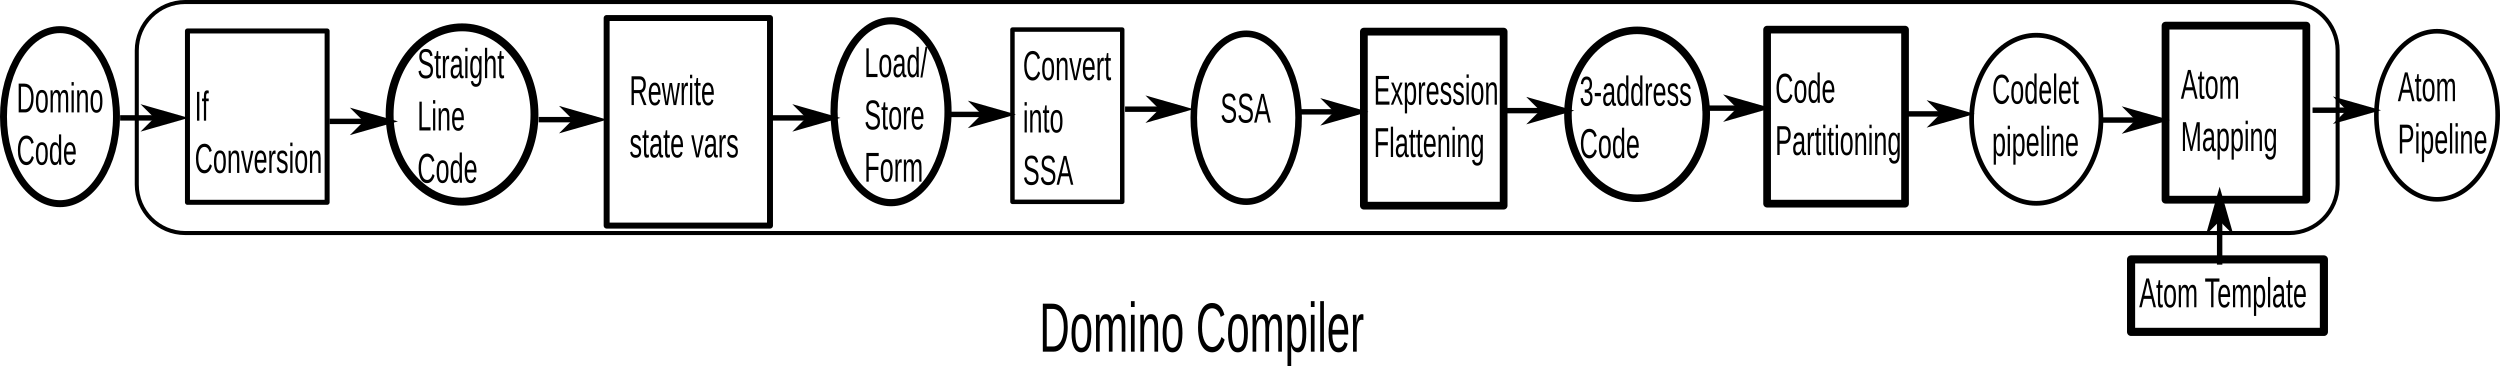
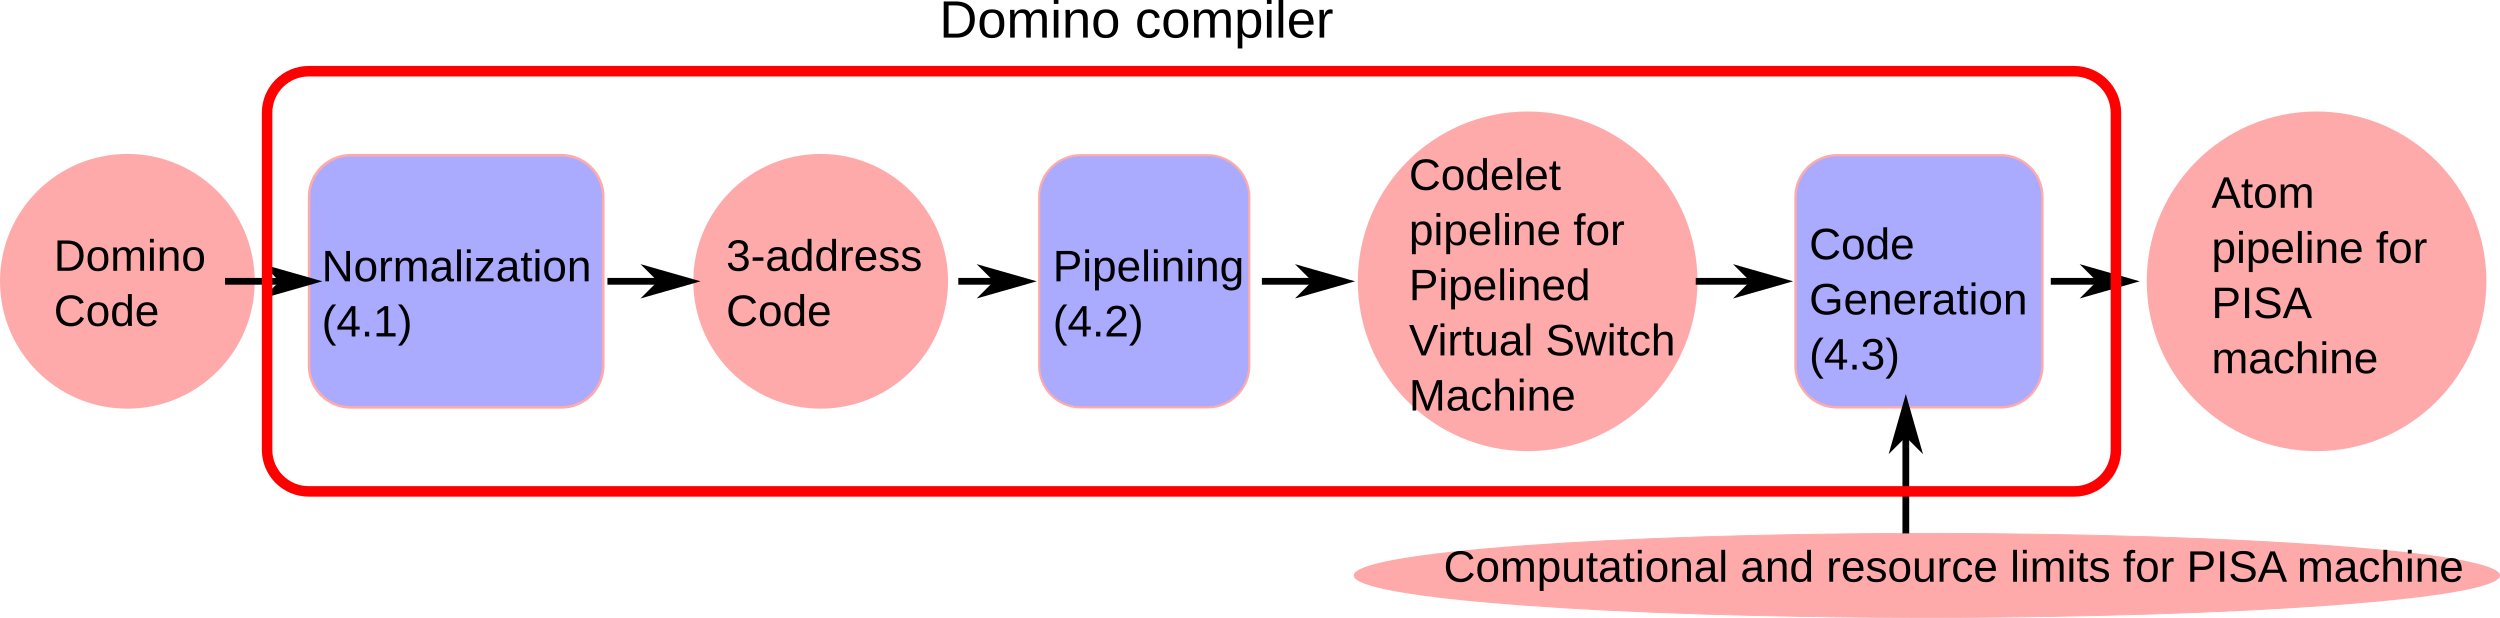
- <svg xmlns="http://www.w3.org/2000/svg" width="5946.906" height="869.511" id="svg2" version="1.1">
+ <svg xmlns="http://www.w3.org/2000/svg" width="4759.75" height="1176.412" id="svg2" version="1.1">
  <defs id="defs4">
    <marker orient="auto" refY="0" refX="0" id="Arrow1Send" style="overflow:visible">
      <path id="path3813" d="M 0,0 5,-5 -12.5,0 5,5 0,0 z" style="fill-rule:evenodd;stroke:#000000;stroke-width:1pt" transform="matrix(-0.2,0,0,-0.2,-1.2,0)" />
    </marker>
    <marker orient="auto" refY="0" refX="0" id="Arrow1Mend" style="overflow:visible">
      <path id="path3807" d="M 0,0 5,-5 -12.5,0 5,5 0,0 z" style="fill-rule:evenodd;stroke:#000000;stroke-width:1pt" transform="matrix(-0.4,0,0,-0.4,-4,0)" />
    </marker>
    <marker orient="auto" refY="0" refX="0" id="Arrow1Lend" style="overflow:visible">
      <path id="path3801" d="M 0,0 5,-5 -12.5,0 5,5 0,0 z" style="fill-rule:evenodd;stroke:#000000;stroke-width:1pt" transform="matrix(-0.8,0,0,-0.8,-10,0)" />
    </marker>
    <marker orient="auto" refY="0" refX="0" id="Arrow1Mend-6" style="overflow:visible">
      <path id="path3807-5" d="M 0,0 5,-5 -12.5,0 5,5 0,0 z" style="fill-rule:evenodd;stroke:#000000;stroke-width:1pt" transform="matrix(-0.4,0,0,-0.4,-4,0)" />
    </marker>
    <marker orient="auto" refY="0" refX="0" id="Arrow1Mend-0" style="overflow:visible">
      <path id="path3807-55" d="M 0,0 5,-5 -12.5,0 5,5 0,0 z" style="fill-rule:evenodd;stroke:#000000;stroke-width:1pt" transform="matrix(-0.4,0,0,-0.4,-4,0)" />
    </marker>
    <marker orient="auto" refY="0" refX="0" id="marker4497" style="overflow:visible">
      <path id="path4499" d="M 0,0 5,-5 -12.5,0 5,5 0,0 z" style="fill-rule:evenodd;stroke:#000000;stroke-width:1pt" transform="matrix(-0.4,0,0,-0.4,-4,0)" />
    </marker>
    <marker orient="auto" refY="0" refX="0" id="Arrow1Mend-8" style="overflow:visible">
      <path id="path3807-2" d="M 0,0 5,-5 -12.5,0 5,5 0,0 z" style="fill-rule:evenodd;stroke:#000000;stroke-width:1pt" transform="matrix(-0.4,0,0,-0.4,-4,0)" />
    </marker>
    <marker orient="auto" refY="0" refX="0" id="marker4622" style="overflow:visible">
      <path id="path4624" d="M 0,0 5,-5 -12.5,0 5,5 0,0 z" style="fill-rule:evenodd;stroke:#000000;stroke-width:1pt" transform="matrix(-0.4,0,0,-0.4,-4,0)" />
    </marker>
    <marker orient="auto" refY="0" refX="0" id="Arrow1Mend-9" style="overflow:visible">
      <path id="path3807-20" d="M 0,0 5,-5 -12.5,0 5,5 0,0 z" style="fill-rule:evenodd;stroke:#000000;stroke-width:1pt" transform="matrix(-0.4,0,0,-0.4,-4,0)" />
    </marker>
    <marker orient="auto" refY="0" refX="0" id="marker4687" style="overflow:visible">
      <path id="path4689" d="M 0,0 5,-5 -12.5,0 5,5 0,0 z" style="fill-rule:evenodd;stroke:#000000;stroke-width:1pt" transform="matrix(-0.4,0,0,-0.4,-4,0)" />
    </marker>
    <marker orient="auto" refY="0" refX="0" id="Arrow1Mend-83" style="overflow:visible">
      <path id="path3807-6" d="M 0,0 5,-5 -12.5,0 5,5 0,0 z" style="fill-rule:evenodd;stroke:#000000;stroke-width:1pt" transform="matrix(-0.4,0,0,-0.4,-4,0)" />
    </marker>
    <marker orient="auto" refY="0" refX="0" id="marker4802" style="overflow:visible">
      <path id="path4804" d="M 0,0 5,-5 -12.5,0 5,5 0,0 z" style="fill-rule:evenodd;stroke:#000000;stroke-width:1pt" transform="matrix(-0.4,0,0,-0.4,-4,0)" />
    </marker>
    <marker orient="auto" refY="0" refX="0" id="Arrow1Mend-1" style="overflow:visible">
      <path id="path3807-1" d="M 0,0 5,-5 -12.5,0 5,5 0,0 z" style="fill-rule:evenodd;stroke:#000000;stroke-width:1pt" transform="matrix(-0.4,0,0,-0.4,-4,0)" />
    </marker>
    <marker orient="auto" refY="0" refX="0" id="marker4869" style="overflow:visible">
      <path id="path4871" d="M 0,0 5,-5 -12.5,0 5,5 0,0 z" style="fill-rule:evenodd;stroke:#000000;stroke-width:1pt" transform="matrix(-0.4,0,0,-0.4,-4,0)" />
    </marker>
    <marker orient="auto" refY="0" refX="0" id="marker4869-1" style="overflow:visible">
      <path id="path4871-1" d="M 0,0 5,-5 -12.5,0 5,5 0,0 z" style="fill-rule:evenodd;stroke:#000000;stroke-width:1pt" transform="matrix(-0.4,0,0,-0.4,-4,0)" />
    </marker>
    <marker orient="auto" refY="0" refX="0" id="marker4869-5" style="overflow:visible">
      <path id="path4871-2" d="M 0,0 5,-5 -12.5,0 5,5 0,0 z" style="fill-rule:evenodd;stroke:#000000;stroke-width:1pt" transform="matrix(-0.4,0,0,-0.4,-4,0)" />
    </marker>
    <marker orient="auto" refY="0" refX="0" id="marker4869-55" style="overflow:visible">
      <path id="path4871-5" d="M 0,0 5,-5 -12.5,0 5,5 0,0 z" style="fill-rule:evenodd;stroke:#000000;stroke-width:1pt" transform="matrix(-0.4,0,0,-0.4,-4,0)" />
    </marker>
    <marker orient="auto" refY="0" refX="0" id="marker4869-12" style="overflow:visible">
      <path id="path4871-14" d="M 0,0 5,-5 -12.5,0 5,5 0,0 z" style="fill-rule:evenodd;stroke:#000000;stroke-width:1pt" transform="matrix(-0.4,0,0,-0.4,-4,0)" />
    </marker>
    <marker orient="auto" refY="0" refX="0" id="marker4869-0" style="overflow:visible">
      <path id="path4871-0" d="M 0,0 5,-5 -12.5,0 5,5 0,0 z" style="fill-rule:evenodd;stroke:#000000;stroke-width:1pt" transform="matrix(-0.4,0,0,-0.4,-4,0)" />
    </marker>
    <marker orient="auto" refY="0" refX="0" id="marker4869-2" style="overflow:visible">
      <path id="path4871-24" d="M 0,0 5,-5 -12.5,0 5,5 0,0 z" style="fill-rule:evenodd;stroke:#000000;stroke-width:1pt" transform="matrix(-0.4,0,0,-0.4,-4,0)" />
    </marker>
    <marker orient="auto" refY="0" refX="0" id="marker4869-7" style="overflow:visible">
      <path id="path4871-15" d="M 0,0 5,-5 -12.5,0 5,5 0,0 z" style="fill-rule:evenodd;stroke:#000000;stroke-width:1pt" transform="matrix(-0.4,0,0,-0.4,-4,0)" />
    </marker>
    <marker orient="auto" refY="0" refX="0" id="marker4869-79" style="overflow:visible">
      <path id="path4871-8" d="M 0,0 5,-5 -12.5,0 5,5 0,0 z" style="fill-rule:evenodd;stroke:#000000;stroke-width:1pt" transform="matrix(-0.4,0,0,-0.4,-4,0)" />
    </marker>
    <marker orient="auto" refY="0" refX="0" id="marker4869-6" style="overflow:visible">
      <path id="path4871-25" d="M 0,0 5,-5 -12.5,0 5,5 0,0 z" style="fill-rule:evenodd;stroke:#000000;stroke-width:1pt" transform="matrix(-0.4,0,0,-0.4,-4,0)" />
    </marker>
    <marker orient="auto" refY="0" refX="0" id="marker4869-8" style="overflow:visible">
      <path id="path4871-08" d="M 0,0 5,-5 -12.5,0 5,5 0,0 z" style="fill-rule:evenodd;stroke:#000000;stroke-width:1pt" transform="matrix(-0.4,0,0,-0.4,-4,0)" />
    </marker>
    <marker orient="auto" refY="0" refX="0" id="marker4869-4" style="overflow:visible">
      <path id="path4871-18" d="M 0,0 5,-5 -12.5,0 5,5 0,0 z" style="fill-rule:evenodd;stroke:#000000;stroke-width:1pt" transform="matrix(-0.4,0,0,-0.4,-4,0)" />
    </marker>
+     <marker orient="auto" refY="0" refX="0" id="marker4869-9" style="overflow:visible">
+       <path id="path4871-54" d="M 0,0 5,-5 -12.5,0 5,5 0,0 z" style="fill-rule:evenodd;stroke:#000000;stroke-width:1pt" transform="matrix(-0.4,0,0,-0.4,-4,0)" />
+     </marker>
+     <marker orient="auto" refY="0" refX="0" id="marker4869-53" style="overflow:visible">
+       <path id="path4871-6" d="M 0,0 5,-5 -12.5,0 5,5 0,0 z" style="fill-rule:evenodd;stroke:#000000;stroke-width:1pt" transform="matrix(-0.4,0,0,-0.4,-4,0)" />
+     </marker>
+     <marker orient="auto" refY="0" refX="0" id="marker4869-15" style="overflow:visible">
+       <path id="path4871-20" d="M 0,0 5,-5 -12.5,0 5,5 0,0 z" style="fill-rule:evenodd;stroke:#000000;stroke-width:1pt" transform="matrix(-0.4,0,0,-0.4,-4,0)" />
+     </marker>
+     <marker orient="auto" refY="0" refX="0" id="marker4869-84" style="overflow:visible">
+       <path id="path4871-3" d="M 0,0 5,-5 -12.5,0 5,5 0,0 z" style="fill-rule:evenodd;stroke:#000000;stroke-width:1pt" transform="matrix(-0.4,0,0,-0.4,-4,0)" />
+     </marker>
+     <marker orient="auto" refY="0" refX="0" id="marker3322" style="overflow:visible">
+       <path id="path3324" d="M 0,0 5,-5 -12.5,0 5,5 0,0 z" style="fill-rule:evenodd;stroke:#000000;stroke-width:1pt" transform="matrix(-0.4,0,0,-0.4,-4,0)" />
+     </marker>
+     <marker orient="auto" refY="0" refX="0" id="marker4869-83" style="overflow:visible">
+       <path id="path4871-29" d="M 0,0 5,-5 -12.5,0 5,5 0,0 z" style="fill-rule:evenodd;stroke:#000000;stroke-width:1pt" transform="matrix(-0.4,0,0,-0.4,-4,0)" />
+     </marker>
+     <marker orient="auto" refY="0" refX="0" id="marker4869-89" style="overflow:visible">
+       <path id="path4871-084" d="M 0,0 5,-5 -12.5,0 5,5 0,0 z" style="fill-rule:evenodd;stroke:#000000;stroke-width:1pt" transform="matrix(-0.4,0,0,-0.4,-4,0)" />
+     </marker>
  </defs>
-   <g id="layer1" transform="translate(968.7812,-5.46875)">
-     <rect style="fill:none;stroke:#000000;stroke-width:11.909;stroke-linecap:round;stroke-linejoin:round;stroke-miterlimit:4;stroke-opacity:1;stroke-dasharray:none;stroke-dashoffset:0" id="rect2985" width="332.218" height="407.587" x="-522.857" y="79.162" />
-     <text xml:space="preserve" style="font-size:18.804px;font-style:normal;font-variant:normal;font-weight:normal;font-stretch:normal;text-align:start;line-height:125%;letter-spacing:0px;word-spacing:0px;writing-mode:lr-tb;text-anchor:start;fill:#000000;fill-opacity:1;stroke:none;font-family:Arial;-inkscape-font-specification:Sans" x="-651.328" y="227.056" id="text2987" transform="scale(0.7764353,1.287937)">
-       <tspan id="tspan2989" x="-651.328" y="227.056" style="font-size:77.276px">If</tspan>
-       <tspan x="-651.328" y="323.651" style="font-size:77.276px" id="tspan5579">Conversion</tspan>
+   <g id="layer1" transform="translate(1077.281,-1299.398)">
+     <path style="opacity:0.333;fill:#ff0000;fill-opacity:1;fill-rule:nonzero;stroke:#ff0000;stroke-width:5;stroke-linecap:round;stroke-linejoin:round;stroke-miterlimit:4;stroke-opacity:1;stroke-dasharray:none;stroke-dashoffset:0" id="path3116" d="m 1040,1749.511 c 0,132.548 -107.452,240 -240,240 -132.548,0 -240,-107.452 -240,-240 0,-132.548 107.452,-240 240,-240 132.548,0 240,107.452 240,240 z" transform="translate(-1634.781,85.46873)" />
+     <text xml:space="preserve" style="font-size:84px;font-style:normal;font-variant:normal;font-weight:normal;font-stretch:normal;text-align:start;line-height:125%;letter-spacing:0px;word-spacing:0px;writing-mode:lr-tb;text-anchor:start;fill:#000000;fill-opacity:1;stroke:none;font-family:Arial;-inkscape-font-specification:Sans" x="-974.781" y="1814.98" id="text3118">
+       <tspan id="tspan3120" x="-974.781" y="1814.98">Domino</tspan>
+       <tspan x="-974.781" y="1919.98" id="tspan3122">Code</tspan>
    </text>
-     <rect style="fill:none;stroke:#000000;stroke-width:16.579;stroke-linecap:round;stroke-linejoin:round;stroke-miterlimit:4;stroke-opacity:1;stroke-dasharray:none;stroke-dashoffset:0" id="rect3012" width="268.766" height="413.98" x="-960.494" y="75.965" ry="206.99" />
-     <text xml:space="preserve" style="font-size:18.804px;font-style:normal;font-variant:normal;font-weight:normal;font-stretch:normal;text-align:start;line-height:125%;letter-spacing:0px;word-spacing:0px;writing-mode:lr-tb;text-anchor:start;fill:#000000;fill-opacity:1;stroke:none;font-family:Arial;-inkscape-font-specification:Sans" x="-1196.862" y="115.281" id="text3014" transform="scale(0.7764353,1.287937)">
-       <tspan x="-1196.862" y="115.281" style="font-size:77.276px" id="tspan3020" />
-       <tspan x="-1196.862" y="211.877" id="tspan3018" style="font-size:77.276px">Domino</tspan>
-       <tspan x="-1196.862" y="308.472" style="font-size:77.276px" id="tspan4926">Code</tspan>
+     <rect style="opacity:0.333;fill:#0000ff;fill-opacity:1;fill-rule:nonzero;stroke:#ff0000;stroke-width:5;stroke-linecap:round;stroke-linejoin:round;stroke-miterlimit:4;stroke-opacity:1;stroke-dasharray:none;stroke-dashoffset:0" id="rect3140" width="560" height="480" x="-488.781" y="1594.98" ry="79.221" />
+     <text xml:space="preserve" style="font-size:84px;font-style:normal;font-variant:normal;font-weight:normal;font-stretch:normal;text-align:start;line-height:125%;letter-spacing:0px;word-spacing:0px;writing-mode:lr-tb;text-anchor:start;fill:#000000;fill-opacity:1;stroke:none;font-family:Arial;-inkscape-font-specification:Sans" x="-464.781" y="1834.98" id="text3118-9">
+       <tspan x="-464.781" y="1834.98" id="tspan3122-2">Normalization</tspan>
+       <tspan x="-464.781" y="1939.98" id="tspan3535">(4.1)</tspan>
    </text>
-     <rect style="fill:none;stroke:#000000;stroke-width:18.787;stroke-linecap:round;stroke-linejoin:round;stroke-miterlimit:4;stroke-opacity:1;stroke-dasharray:none;stroke-dashoffset:0" id="rect3012-1" width="344.548" height="414.689" x="-41.927" y="70.516" ry="207.345" />
-     <text xml:space="preserve" style="font-size:18.804px;font-style:normal;font-variant:normal;font-weight:normal;font-stretch:normal;text-align:start;line-height:125%;letter-spacing:0px;word-spacing:0px;writing-mode:lr-tb;text-anchor:start;fill:#000000;fill-opacity:1;stroke:none;font-family:Arial;-inkscape-font-specification:Sans" x="30.846" y="148.589" id="text3014-2" transform="scale(0.7764353,1.287937)">
-       <tspan x="30.846" y="148.589" id="tspan3018-8" style="font-size:77.276px">Straight</tspan>
-       <tspan x="30.846" y="245.184" style="font-size:77.276px" id="tspan5581">Line</tspan>
-       <tspan x="30.846" y="341.78" style="font-size:77.276px" id="tspan4459">Code</tspan>
+     <path style="fill:none;stroke:#000000;stroke-width:12.879;stroke-linecap:butt;stroke-linejoin:miter;stroke-miterlimit:4;stroke-opacity:1;stroke-dasharray:none;marker-end:url(#marker4869)" d="m -648.781,1834.98 160,0" id="path4928-8-7-2" />
+     <path style="opacity:0.333;fill:#ff0000;fill-opacity:1;fill-rule:nonzero;stroke:#ff0000;stroke-width:5;stroke-linecap:round;stroke-linejoin:round;stroke-miterlimit:4;stroke-opacity:1;stroke-dasharray:none;stroke-dashoffset:0" id="path3116-0" d="m 1040,1749.511 c 0,132.548 -107.452,240 -240,240 -132.548,0 -240,-107.452 -240,-240 0,-132.548 107.452,-240 240,-240 132.548,0 240,107.452 240,240 z" transform="translate(-314.7812,85.46873)" />
+     <text xml:space="preserve" style="font-size:84px;font-style:normal;font-variant:normal;font-weight:normal;font-stretch:normal;text-align:start;line-height:125%;letter-spacing:0px;word-spacing:0px;writing-mode:lr-tb;text-anchor:start;fill:#000000;fill-opacity:1;stroke:none;font-family:Arial;-inkscape-font-specification:Sans" x="305.219" y="1814.98" id="text3118-8">
+       <tspan x="305.219" y="1814.98" id="tspan3122-3">3-address</tspan>
+       <tspan x="305.219" y="1919.98" id="tspan3221">Code</tspan>
    </text>
-     <rect style="fill:none;stroke:#000000;stroke-width:14.176;stroke-linecap:round;stroke-linejoin:round;stroke-miterlimit:4;stroke-opacity:1;stroke-dasharray:none;stroke-dashoffset:0" id="rect2985-4" width="388.571" height="493.752" x="474.286" y="48.356" />
-     <text xml:space="preserve" style="font-size:18.804px;font-style:normal;font-variant:normal;font-weight:normal;font-stretch:normal;text-align:start;line-height:125%;letter-spacing:0px;word-spacing:0px;writing-mode:lr-tb;text-anchor:start;fill:#000000;fill-opacity:1;stroke:none;font-family:Arial;-inkscape-font-specification:Sans" x="680.767" y="198.334" id="text2987-4" transform="scale(0.7764353,1.287937)">
-       <tspan x="680.767" y="198.334" style="font-size:77.276px" id="tspan4556">Rewrite</tspan>
-       <tspan x="680.767" y="294.929" style="font-size:77.276px" id="tspan5190">state vars </tspan>
+     <path style="fill:none;stroke:#000000;stroke-width:12.879;stroke-linecap:butt;stroke-linejoin:miter;stroke-miterlimit:4;stroke-opacity:1;stroke-dasharray:none;marker-end:url(#marker4869)" d="m 79.219,1834.98 152,0" id="path4928-8-7-2-6" />
+     <path style="fill:none;stroke:#000000;stroke-width:12.879;stroke-linecap:butt;stroke-linejoin:miter;stroke-miterlimit:4;stroke-opacity:1;stroke-dasharray:none;marker-end:url(#marker4869)" d="m 747.219,1834.98 124,0" id="path4928-8-7-2-6-9" />
+     <rect style="opacity:0.333;fill:#0000ff;fill-opacity:1;fill-rule:nonzero;stroke:#ff0000;stroke-width:4.226;stroke-linecap:round;stroke-linejoin:round;stroke-miterlimit:4;stroke-opacity:1;stroke-dasharray:none;stroke-dashoffset:0" id="rect3140-1" width="400" height="480" x="901.219" y="1594.98" ry="79.221" />
+     <text xml:space="preserve" style="font-size:84px;font-style:normal;font-variant:normal;font-weight:normal;font-stretch:normal;text-align:start;line-height:125%;letter-spacing:0px;word-spacing:0px;writing-mode:lr-tb;text-anchor:start;fill:#000000;fill-opacity:1;stroke:none;font-family:Arial;-inkscape-font-specification:Sans" x="927.219" y="1834.98" id="text3118-9-1">
+       <tspan x="927.219" y="1834.98" id="tspan3122-2-3">Pipelining</tspan>
+       <tspan x="927.219" y="1939.98" id="tspan3537">(4.2)</tspan>
    </text>
-     <rect style="fill:none;stroke:#000000;stroke-width:17.022;stroke-linecap:round;stroke-linejoin:round;stroke-miterlimit:4;stroke-opacity:1;stroke-dasharray:none;stroke-dashoffset:0" id="rect3012-1-3" width="271.111" height="432.641" x="1015.216" y="54.934" ry="216.32" />
-     <text xml:space="preserve" style="font-size:18.804px;font-style:normal;font-variant:normal;font-weight:normal;font-stretch:normal;text-align:start;line-height:125%;letter-spacing:0px;word-spacing:0px;writing-mode:lr-tb;text-anchor:start;fill:#000000;fill-opacity:1;stroke:none;font-family:Arial;-inkscape-font-specification:Sans" x="1400.259" y="146.641" id="text3014-2-0" transform="scale(0.7764353,1.287937)">
-       <tspan x="1400.259" y="146.641" style="font-size:77.276px" id="tspan4459-9">Load/</tspan>
-       <tspan x="1400.259" y="243.236" style="font-size:77.276px" id="tspan5583">Store</tspan>
-       <tspan x="1400.259" y="339.832" style="font-size:77.276px" id="tspan4560">Form</tspan>
+     <path style="opacity:0.333;fill:#ff0000;fill-opacity:1;fill-rule:nonzero;stroke:#ff0000;stroke-width:5;stroke-linecap:round;stroke-linejoin:round;stroke-miterlimit:4;stroke-opacity:1;stroke-dasharray:none;stroke-dashoffset:0" id="path3116-0-2" d="m 1040,1749.511 c 0,132.548 -107.452,240 -240,240 -132.548,0 -240,-107.452 -240,-240 0,-132.548 107.452,-240 240,-240 132.548,0 240,107.452 240,240 z" transform="matrix(1.333333,0,0,1.333333,764.5521,-497.7019)" />
+     <text xml:space="preserve" style="font-size:84px;font-style:normal;font-variant:normal;font-weight:normal;font-stretch:normal;text-align:start;line-height:125%;letter-spacing:0px;word-spacing:0px;writing-mode:lr-tb;text-anchor:start;fill:#000000;fill-opacity:1;stroke:none;font-family:Arial;-inkscape-font-specification:Sans" x="1605.219" y="1660.98" id="text3118-8-7">
+       <tspan x="1605.219" y="1660.98" id="tspan3221-5">Codelet</tspan>
+       <tspan x="1605.219" y="1765.98" id="tspan3359">pipeline for</tspan>
+       <tspan x="1605.219" y="1870.98" id="tspan3361">Pipelined</tspan>
+       <tspan x="1605.219" y="1975.98" id="tspan3363">Virtual Switch</tspan>
+       <tspan x="1605.219" y="2080.98" id="tspan3365">Machine</tspan>
    </text>
-     <rect style="fill:none;stroke:#000000;stroke-width:10.586;stroke-linecap:round;stroke-linejoin:round;stroke-miterlimit:4;stroke-opacity:1;stroke-dasharray:none;stroke-dashoffset:0" id="rect2985-4-0" width="261.145" height="409.712" x="1439.616" y="75.853" />
-     <text xml:space="preserve" style="font-size:18.804px;font-style:normal;font-variant:normal;font-weight:normal;font-stretch:normal;text-align:start;line-height:125%;letter-spacing:0px;word-spacing:0px;writing-mode:lr-tb;text-anchor:start;fill:#000000;fill-opacity:1;stroke:none;font-family:Arial;-inkscape-font-specification:Sans" x="1886.125" y="152.269" id="text2987-4-6" transform="scale(0.7764353,1.287937)">
-       <tspan x="1886.125" y="152.269" style="font-size:77.276px" id="tspan4556-4">Convert</tspan>
-       <tspan x="1886.125" y="248.864" style="font-size:77.276px" id="tspan5585">into</tspan>
-       <tspan x="1886.125" y="345.459" style="font-size:77.276px" id="tspan4671">SSA</tspan>
+     <path style="fill:none;stroke:#000000;stroke-width:12.879;stroke-linecap:butt;stroke-linejoin:miter;stroke-miterlimit:4;stroke-opacity:1;stroke-dasharray:none;marker-end:url(#marker4869)" d="m 1325.219,1834.98 152,0" id="path4928-8-7-2-6-92" />
+     <path style="fill:none;stroke:#000000;stroke-width:12.879;stroke-linecap:butt;stroke-linejoin:miter;stroke-miterlimit:4;stroke-opacity:1;stroke-dasharray:none;marker-end:url(#marker4869)" d="m 2151.219,1834.98 160,0" id="path4928-8-7-2-6-9-2" />
+     <rect style="opacity:0.333;fill:#0000ff;fill-opacity:1;fill-rule:nonzero;stroke:#ff0000;stroke-width:4.581;stroke-linecap:round;stroke-linejoin:round;stroke-miterlimit:4;stroke-opacity:1;stroke-dasharray:none;stroke-dashoffset:0" id="rect3140-1-4" width="470" height="480" x="2341.219" y="1594.98" ry="79.221" />
+     <text xml:space="preserve" style="font-size:84px;font-style:normal;font-variant:normal;font-weight:normal;font-stretch:normal;text-align:start;line-height:125%;letter-spacing:0px;word-spacing:0px;writing-mode:lr-tb;text-anchor:start;fill:#000000;fill-opacity:1;stroke:none;font-family:Arial;-inkscape-font-specification:Sans" x="2367.219" y="1792.98" id="text3118-9-1-4">
+       <tspan x="2367.219" y="1792.98" id="tspan3122-2-3-9">Code</tspan>
+       <tspan x="2367.219" y="1897.98" id="tspan3391">Generation</tspan>
+       <tspan x="2367.219" y="2002.98" id="tspan3539">(4.3)</tspan>
    </text>
-     <rect style="fill:none;stroke:#000000;stroke-width:15.684;stroke-linecap:round;stroke-linejoin:round;stroke-miterlimit:4;stroke-opacity:1;stroke-dasharray:none;stroke-dashoffset:0" id="rect3012-1-3-7" width="249.344" height="399.389" x="1870.93" y="85.816" ry="199.695" />
-     <text xml:space="preserve" style="font-size:18.804px;font-style:normal;font-variant:normal;font-weight:normal;font-stretch:normal;text-align:start;line-height:125%;letter-spacing:0px;word-spacing:0px;writing-mode:lr-tb;text-anchor:start;fill:#000000;fill-opacity:1;stroke:none;font-family:Arial;-inkscape-font-specification:Sans" x="2491.239" y="230.736" id="text3014-2-0-8" transform="scale(0.7764353,1.287937)">
-       <tspan x="2491.239" y="230.736" style="font-size:77.276px" id="tspan4560-9">SSA</tspan>
+     <path style="opacity:0.333;fill:#ff0000;fill-opacity:1;fill-rule:nonzero;stroke:#ff0000;stroke-width:5;stroke-linecap:round;stroke-linejoin:round;stroke-miterlimit:4;stroke-opacity:1;stroke-dasharray:none;stroke-dashoffset:0" id="path3116-0-2-8" d="m 1040,1749.511 c 0,132.548 -107.452,240 -240,240 -132.548,0 -240,-107.452 -240,-240 0,-132.548 107.452,-240 240,-240 132.548,0 240,107.452 240,240 z" transform="matrix(4.5,0,0,0.3333332,-1008.781,1811.81)" />
+     <text xml:space="preserve" style="font-size:84px;font-style:normal;font-variant:normal;font-weight:normal;font-stretch:normal;text-align:start;line-height:125%;letter-spacing:0px;word-spacing:0px;writing-mode:lr-tb;text-anchor:start;fill:#000000;fill-opacity:1;stroke:none;font-family:Arial;-inkscape-font-specification:Sans" x="1671.219" y="2406.98" id="text3118-8-7-6">
+       <tspan x="1671.219" y="2406.98" id="tspan3447">Computational and resource limits for PISA machine</tspan>
    </text>
-     <rect style="fill:none;stroke:#000000;stroke-width:18.439;stroke-linecap:round;stroke-linejoin:round;stroke-miterlimit:4;stroke-opacity:1;stroke-dasharray:none;stroke-dashoffset:0" id="rect3012-1-3-9" width="332.467" height="413.98" x="2275.544" y="80.704" ry="206.99" rx="0" />
-     <text xml:space="preserve" style="font-size:18.804px;font-style:normal;font-variant:normal;font-weight:normal;font-stretch:normal;text-align:start;line-height:125%;letter-spacing:0px;word-spacing:0px;writing-mode:lr-tb;text-anchor:start;fill:#000000;fill-opacity:1;stroke:none;font-family:Arial;-inkscape-font-specification:Sans" x="2960.991" y="197.617" id="text3014-2-0-6" transform="scale(0.7764353,1.287937)">
-       <tspan x="2960.991" y="197.617" style="font-size:77.276px" id="tspan4560-5">Expression</tspan>
-       <tspan x="2960.991" y="294.212" style="font-size:77.276px" id="tspan4736">Flattening</tspan>
+     <path style="fill:none;stroke:#000000;stroke-width:12.879;stroke-linecap:butt;stroke-linejoin:miter;stroke-miterlimit:4;stroke-opacity:1;stroke-dasharray:none;marker-end:url(#marker4869)" d="m 2551.219,2314.98 0,-240" id="path4928-8-7-2-6-9-2-1" />
+     <path style="opacity:0.333;fill:#ff0000;fill-opacity:1;fill-rule:nonzero;stroke:#ff0000;stroke-width:5;stroke-linecap:round;stroke-linejoin:round;stroke-miterlimit:4;stroke-opacity:1;stroke-dasharray:none;stroke-dashoffset:0" id="path3116-0-2-4" d="m 1040,1749.511 c 0,132.548 -107.452,240 -240,240 -132.548,0 -240,-107.452 -240,-240 0,-132.548 107.452,-240 240,-240 132.548,0 240,107.452 240,240 z" transform="matrix(1.333333,0,0,1.333333,2266.552,-497.7019)" />
+     <text xml:space="preserve" style="font-size:84px;font-style:normal;font-variant:normal;font-weight:normal;font-stretch:normal;text-align:start;line-height:125%;letter-spacing:0px;word-spacing:0px;writing-mode:lr-tb;text-anchor:start;fill:#000000;fill-opacity:1;stroke:none;font-family:Arial;-inkscape-font-specification:Sans" x="3133.219" y="1694.98" id="text3118-8-7-1">
+       <tspan x="3133.219" y="1694.98" id="tspan3221-5-2">Atom</tspan>
+       <tspan x="3133.219" y="1799.98" id="tspan3359-8">pipeline for</tspan>
+       <tspan x="3133.219" y="1904.98" id="tspan3363-5">PISA</tspan>
+       <tspan x="3133.219" y="2009.98" id="tspan3365-8">machine</tspan>
    </text>
-     <text xml:space="preserve" style="font-size:18.804px;font-style:normal;font-variant:normal;font-weight:normal;font-stretch:normal;text-align:start;line-height:125%;letter-spacing:0px;word-spacing:0px;writing-mode:lr-tb;text-anchor:start;fill:#000000;fill-opacity:1;stroke:none;font-family:Arial;-inkscape-font-specification:Sans" x="3591.713" y="199.457" id="text2987-4-6-5" transform="scale(0.7764353,1.287937)">
-       <tspan x="3591.713" y="199.457" style="font-size:77.276px" id="tspan4671-5">3-address</tspan>
-       <tspan x="3591.713" y="296.052" style="font-size:77.276px" id="tspan4740">Code</tspan>
+     <path style="fill:none;stroke:#000000;stroke-width:12.879;stroke-linecap:butt;stroke-linejoin:miter;stroke-miterlimit:4;stroke-opacity:1;stroke-dasharray:none;marker-end:url(#marker4869)" d="m 2827.219,1834.98 144,1e-4" id="path4928-8-7-2-6-9-2-7" />
+     <rect style="fill:none;stroke:#ff0000;stroke-width:20;stroke-linecap:round;stroke-linejoin:round;stroke-miterlimit:4;stroke-opacity:1;stroke-dasharray:none;stroke-dashoffset:0" id="rect3541" width="3520" height="800" x="400" y="1429.511" ry="79.221" transform="translate(-968.7812,5.46875)" />
+     <text xml:space="preserve" style="font-size:84px;font-style:normal;font-variant:normal;font-weight:normal;font-stretch:normal;text-align:start;line-height:125%;letter-spacing:0px;word-spacing:0px;writing-mode:lr-tb;text-anchor:start;fill:#000000;fill-opacity:1;stroke:none;font-family:Arial;-inkscape-font-specification:Sans" x="711.219" y="1370.98" id="text3543">
+       <tspan id="tspan3545" x="711.219" y="1370.98" style="font-size:100px">Domino compiler</tspan>
    </text>
-     <rect style="fill:none;stroke:#000000;stroke-width:18.318;stroke-linecap:round;stroke-linejoin:round;stroke-miterlimit:4;stroke-opacity:1;stroke-dasharray:none;stroke-dashoffset:0" id="rect3012-1-3-9-8" width="328.136" height="413.98" x="3234.731" y="75.965" ry="206.99" rx="0" />
-     <text xml:space="preserve" style="font-size:18.804px;font-style:normal;font-variant:normal;font-weight:normal;font-stretch:normal;text-align:start;line-height:125%;letter-spacing:0px;word-spacing:0px;writing-mode:lr-tb;text-anchor:start;fill:#000000;fill-opacity:1;stroke:none;font-family:Arial;-inkscape-font-specification:Sans" x="4190.981" y="193.937" id="text3014-2-0-6-4" transform="scale(0.7764353,1.287937)">
-       <tspan x="4190.981" y="193.937" style="font-size:77.276px" id="tspan4736-6">Code</tspan>
-       <tspan x="4190.981" y="290.533" style="font-size:77.276px" id="tspan4851">Partitioning</tspan>
-     </text>
-     <rect style="fill:none;stroke:#000000;stroke-width:11.352;stroke-linecap:round;stroke-linejoin:round;stroke-miterlimit:4;stroke-opacity:1;stroke-dasharray:none;stroke-dashoffset:0" id="rect2985-4-0-9-0" width="307.703" height="399.858" x="3721.169" y="89.26" ry="199.929" />
-     <text xml:space="preserve" style="font-size:18.804px;font-style:normal;font-variant:normal;font-weight:normal;font-stretch:normal;text-align:start;line-height:125%;letter-spacing:0px;word-spacing:0px;writing-mode:lr-tb;text-anchor:start;fill:#000000;fill-opacity:1;stroke:none;font-family:Arial;-inkscape-font-specification:Sans" x="4855.189" y="195.777" id="text2987-4-6-5-6" transform="scale(0.7764353,1.287937)">
-       <tspan x="4855.189" y="195.777" style="font-size:77.276px" id="tspan4740-8">Codelet</tspan>
-       <tspan x="4855.189" y="292.372" style="font-size:77.276px" id="tspan4855">pipeline</tspan>
-     </text>
-     <rect style="fill:none;stroke:#000000;stroke-width:18.506;stroke-linecap:round;stroke-linejoin:round;stroke-miterlimit:4;stroke-opacity:1;stroke-dasharray:none;stroke-dashoffset:0" id="rect3012-1-3-9-8-9" width="334.9" height="413.98" x="4182.513" y="66.486" ry="206.99" rx="0" />
-     <text xml:space="preserve" style="font-size:18.804px;font-style:normal;font-variant:normal;font-weight:normal;font-stretch:normal;text-align:start;line-height:125%;letter-spacing:0px;word-spacing:0px;writing-mode:lr-tb;text-anchor:start;fill:#000000;fill-opacity:1;stroke:none;font-family:Arial;-inkscape-font-specification:Sans" x="5433.668" y="186.578" id="text3014-2-0-6-4-6" transform="scale(0.7764353,1.287937)">
-       <tspan x="5433.668" y="186.578" style="font-size:77.276px" id="tspan5534">Atom</tspan>
-       <tspan x="5433.668" y="283.173" style="font-size:77.276px" id="tspan3111">Mapping</tspan>
-     </text>
-     <rect style="fill:none;stroke:#000000;stroke-width:10.994;stroke-linecap:round;stroke-linejoin:round;stroke-miterlimit:4;stroke-opacity:1;stroke-dasharray:none;stroke-dashoffset:0" id="rect2985-4-0-9-0-5" width="288.581" height="399.858" x="4684.034" y="79.781" ry="199.929" />
-     <text xml:space="preserve" style="font-size:18.804px;font-style:normal;font-variant:normal;font-weight:normal;font-stretch:normal;text-align:start;line-height:125%;letter-spacing:0px;word-spacing:0px;writing-mode:lr-tb;text-anchor:start;fill:#000000;fill-opacity:1;stroke:none;font-family:Arial;-inkscape-font-specification:Sans" x="6098.331" y="191.123" id="text2987-4-6-5-6-6" transform="scale(0.7764353,1.287937)">
-       <tspan x="6098.331" y="191.123" style="font-size:77.276px" id="tspan4855-8">Atom</tspan>
-       <tspan x="6098.331" y="287.719" style="font-size:77.276px" id="tspan5587">Pipeline</tspan>
-     </text>
-     <path style="fill:none;stroke:#000000;stroke-width:12.879;stroke-linecap:butt;stroke-linejoin:miter;stroke-miterlimit:4;stroke-opacity:1;stroke-dasharray:none;marker-end:url(#marker4869)" d="m -683,285.917 137.5,0" id="path4928" />
-     <path style="fill:none;stroke:#000000;stroke-width:12.879;stroke-linecap:butt;stroke-linejoin:miter;stroke-miterlimit:4;stroke-opacity:1;stroke-dasharray:none;marker-end:url(#marker4869)" d="m -185,294.211 137.5,0" id="path4928-8" />
-     <path style="fill:none;stroke:#000000;stroke-width:12.879;stroke-linecap:butt;stroke-linejoin:miter;stroke-miterlimit:4;stroke-opacity:1;stroke-dasharray:none;marker-end:url(#marker4869)" d="m 312.5,290.064 137.5,0" id="path4928-8-7" />
-     <path style="fill:none;stroke:#000000;stroke-width:12.879;stroke-linecap:butt;stroke-linejoin:miter;stroke-miterlimit:4;stroke-opacity:1;stroke-dasharray:none;marker-end:url(#marker4869)" d="m 867.5,285.917 137.5,0" id="path4928-8-7-5" />
-     <path style="fill:none;stroke:#000000;stroke-width:12.879;stroke-linecap:butt;stroke-linejoin:miter;stroke-miterlimit:4;stroke-opacity:1;stroke-dasharray:none;marker-end:url(#marker4869)" d="m 1285,277.623 137.5,0" id="path4928-8-7-5-4" />
-     <path style="fill:none;stroke:#000000;stroke-width:12.879;stroke-linecap:butt;stroke-linejoin:miter;stroke-miterlimit:4;stroke-opacity:1;stroke-dasharray:none;marker-end:url(#marker4869)" d="m 1707.5,265.182 137.5,0" id="path4928-8-7-5-4-3" />
-     <path style="fill:none;stroke:#000000;stroke-width:12.879;stroke-linecap:butt;stroke-linejoin:miter;stroke-miterlimit:4;stroke-opacity:1;stroke-dasharray:none;marker-end:url(#marker4869)" d="m 2123.382,271.525 137.5,0" id="path4928-8-7-5-4-3-5" />
-     <path style="fill:none;stroke:#000000;stroke-width:12.879;stroke-linecap:butt;stroke-linejoin:miter;stroke-miterlimit:4;stroke-opacity:1;stroke-dasharray:none;marker-end:url(#marker4869)" d="m 2613.265,268.597 137.5,0" id="path4928-8-7-5-4-3-5-7" />
-     <path style="fill:none;stroke:#000000;stroke-width:12.879;stroke-linecap:butt;stroke-linejoin:miter;stroke-miterlimit:4;stroke-opacity:1;stroke-dasharray:none;marker-end:url(#marker4869)" d="m 3081.618,262.743 137.5,0" id="path4928-8-7-5-4-3-5-7-6" />
-     <path style="fill:none;stroke:#000000;stroke-width:12.879;stroke-linecap:butt;stroke-linejoin:miter;stroke-miterlimit:4;stroke-opacity:1;stroke-dasharray:none;marker-end:url(#marker4869)" d="m 3565.735,276.403 137.5,0" id="path4928-8-7-5-4-3-5-7-6-3" />
-     <path style="fill:none;stroke:#000000;stroke-width:12.879;stroke-linecap:butt;stroke-linejoin:miter;stroke-miterlimit:4;stroke-opacity:1;stroke-dasharray:none;marker-end:url(#marker4869)" d="m 4029.853,291.04 137.5,0" id="path4928-8-7-5-4-3-5-7-6-3-1" />
-     <path style="fill:none;stroke:#000000;stroke-width:12.879;stroke-linecap:butt;stroke-linejoin:miter;stroke-miterlimit:4;stroke-opacity:1;stroke-dasharray:none;marker-end:url(#marker4869)" d="m 4532.206,267.622 137.5,0" id="path4928-8-7-5-4-3-5-7-6-3-1-1" />
-     <rect style="fill:none;stroke:#000000;stroke-width:9.618;stroke-linecap:round;stroke-linejoin:round;stroke-miterlimit:4;stroke-opacity:1;stroke-dasharray:none;stroke-dashoffset:0" id="rect5608" width="5235.294" height="549.558" x="-643.408" y="10.266" ry="115.425" />
-     <text xml:space="preserve" style="font-size:18.804px;font-style:normal;font-variant:normal;font-weight:normal;font-stretch:normal;text-align:start;line-height:125%;letter-spacing:0px;word-spacing:0px;writing-mode:lr-tb;text-anchor:start;fill:#000000;fill-opacity:1;stroke:none;font-family:Arial;-inkscape-font-specification:Sans" x="1936.608" y="653.77" id="text5610" transform="scale(0.7764353,1.287937)">
-       <tspan id="tspan5612" x="1936.608" y="653.77" style="font-size:128.794px">Domino Compiler</tspan>
-     </text>
-     <path style="fill:none;stroke:#000000;stroke-width:12.879;stroke-linecap:butt;stroke-linejoin:miter;stroke-miterlimit:4;stroke-opacity:1;stroke-dasharray:none;marker-end:url(#marker4869-4)" d="m 4311.219,634.98 0,-160" id="path5614" />
-     <rect style="fill:none;stroke:#000000;stroke-width:19.35;stroke-linecap:round;stroke-linejoin:round;stroke-miterlimit:4;stroke-opacity:1;stroke-dasharray:none;stroke-dashoffset:0" id="rect3012-1-3-9-8-3" width="458.695" height="172.411" x="4100.524" y="622.569" ry="81.863" rx="0" />
-     <text xml:space="preserve" style="font-size:18.804px;font-style:normal;font-variant:normal;font-weight:normal;font-stretch:normal;text-align:start;line-height:125%;letter-spacing:0px;word-spacing:0px;writing-mode:lr-tb;text-anchor:start;fill:#000000;fill-opacity:1;stroke:none;font-family:Arial;-inkscape-font-specification:Sans" x="5306.076" y="571.753" id="text3014-2-0-6-4-8" transform="scale(0.7764353,1.287937)">
-       <tspan x="5306.076" y="571.753" style="font-size:77.276px" id="tspan6337">Atom Template</tspan>
-     </text>
-     <rect style="fill:none;stroke:#000000;stroke-width:18.016;stroke-linecap:round;stroke-linejoin:round;stroke-miterlimit:4;stroke-opacity:1;stroke-dasharray:none;stroke-dashoffset:0" id="rect3012-1-3-7-3" width="328.97" height="399.389" x="2760.989" y="77.638" ry="199.695" />
  </g>
</svg>
